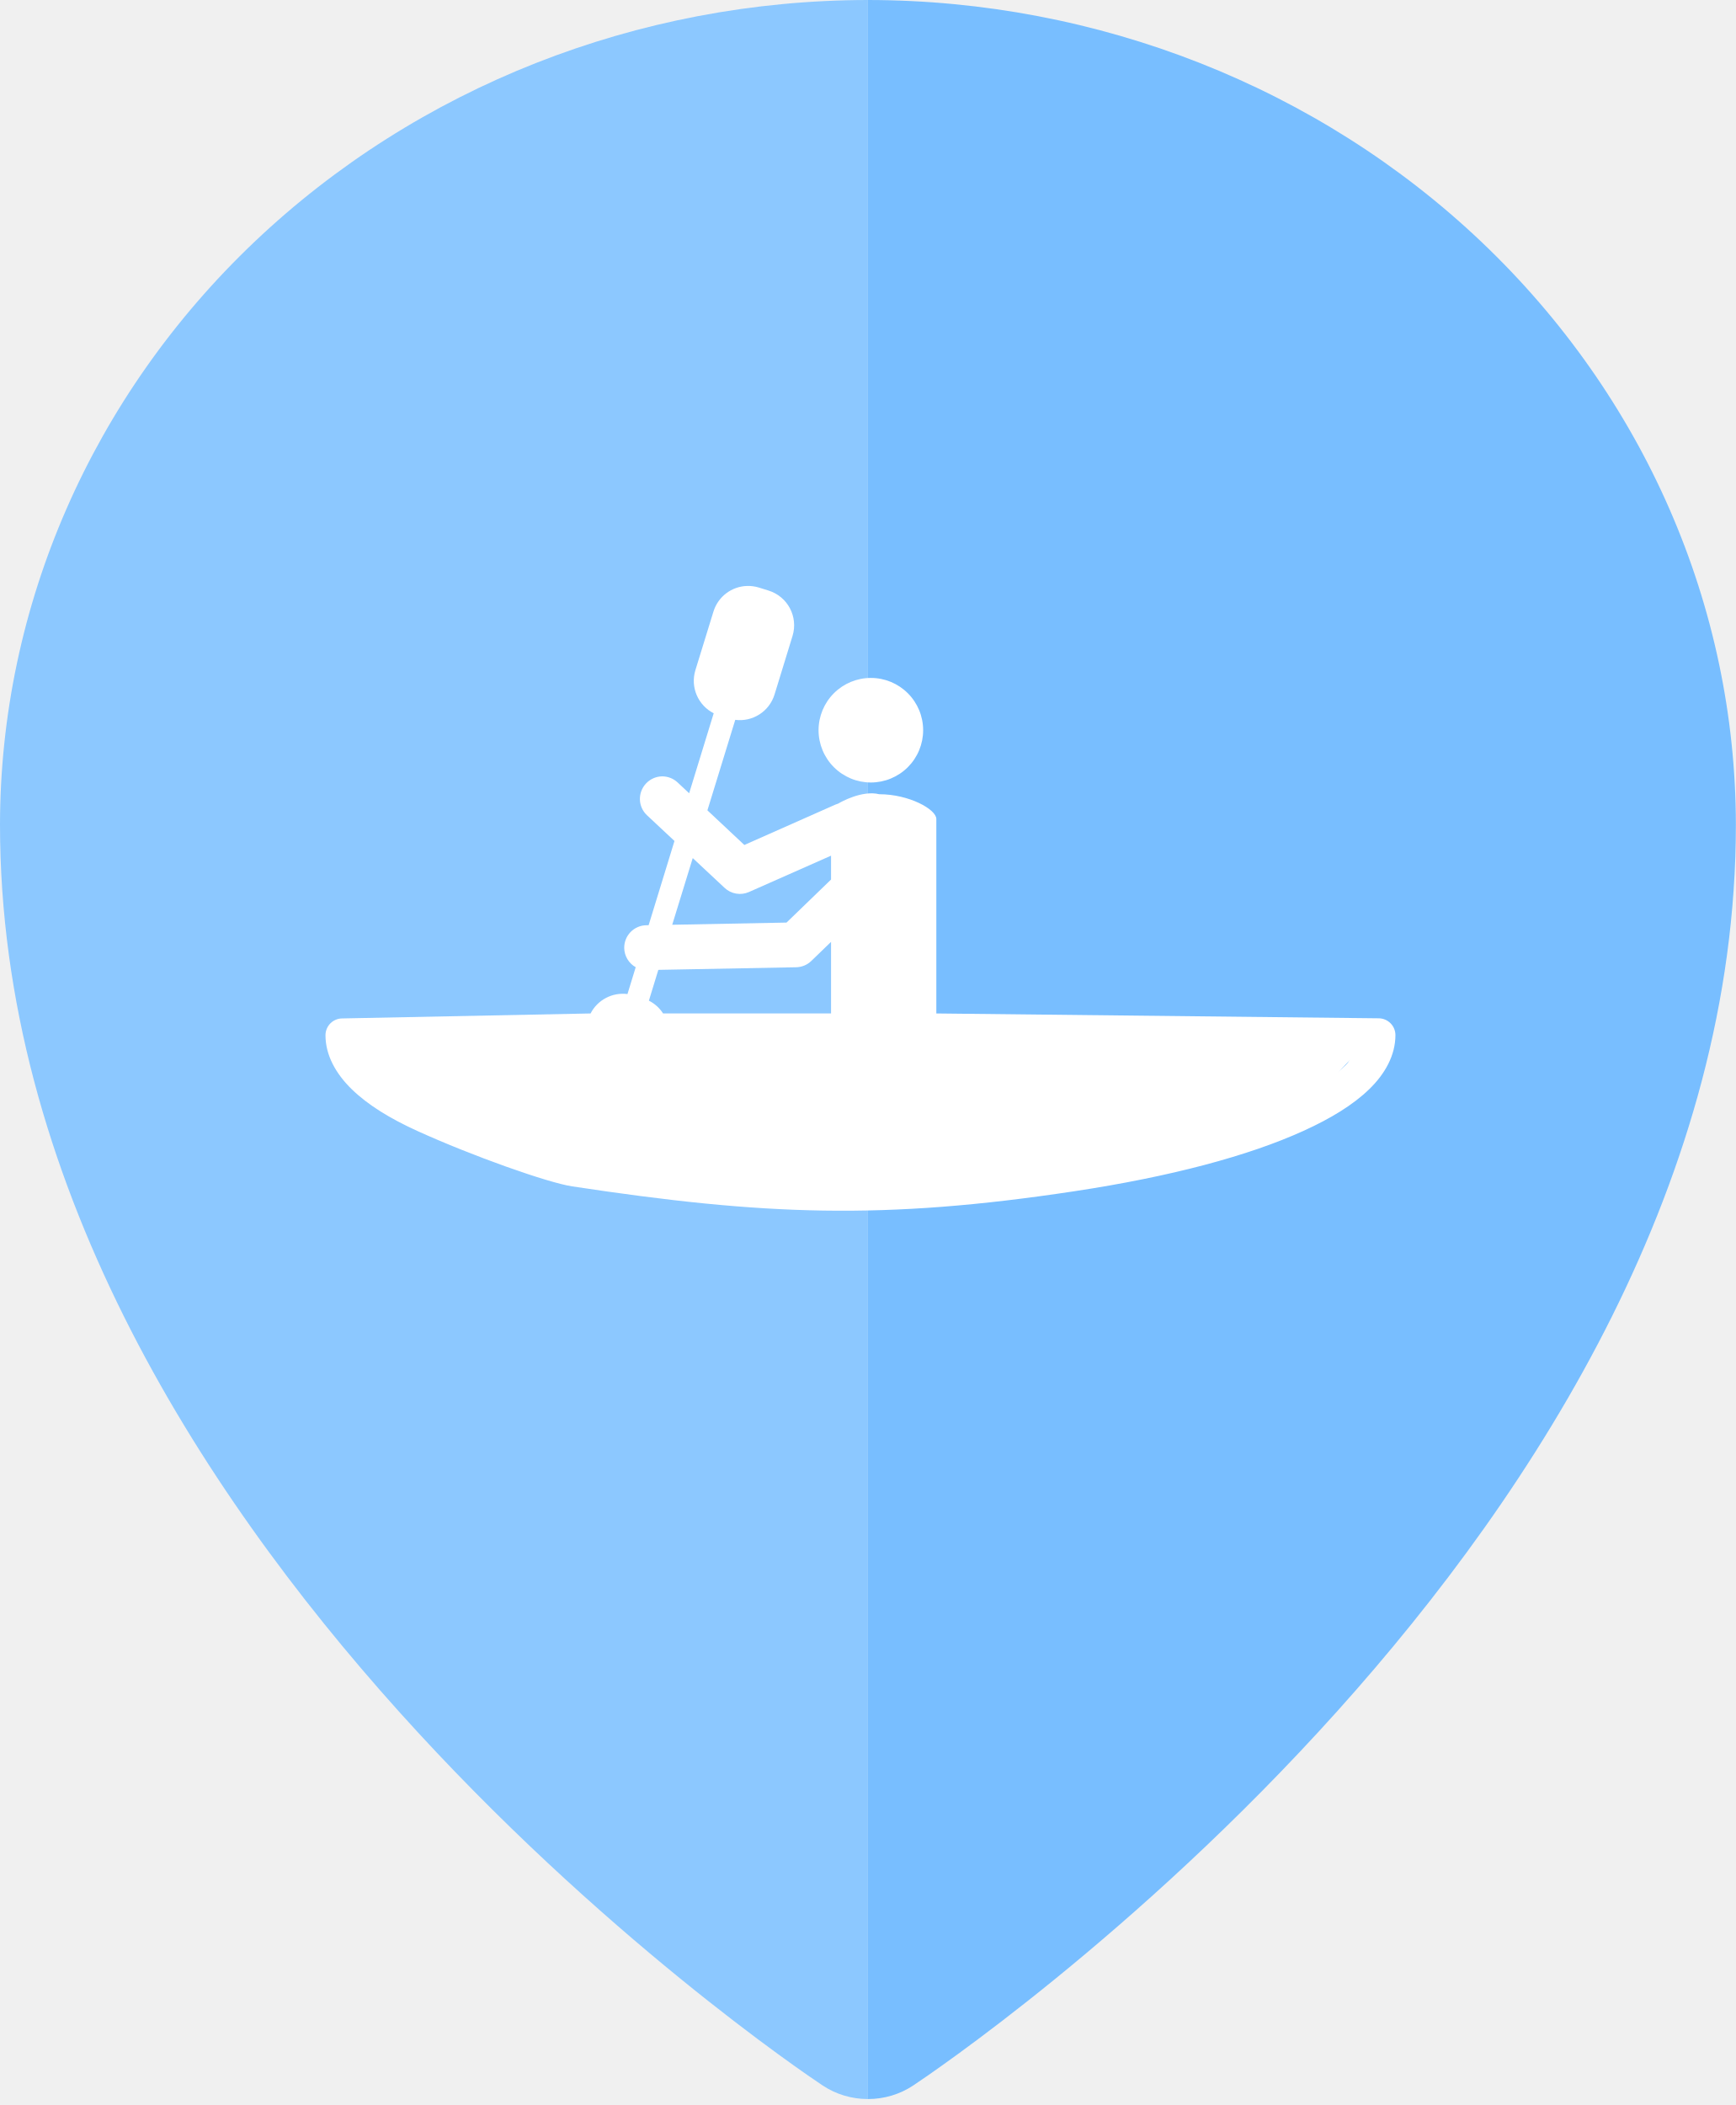
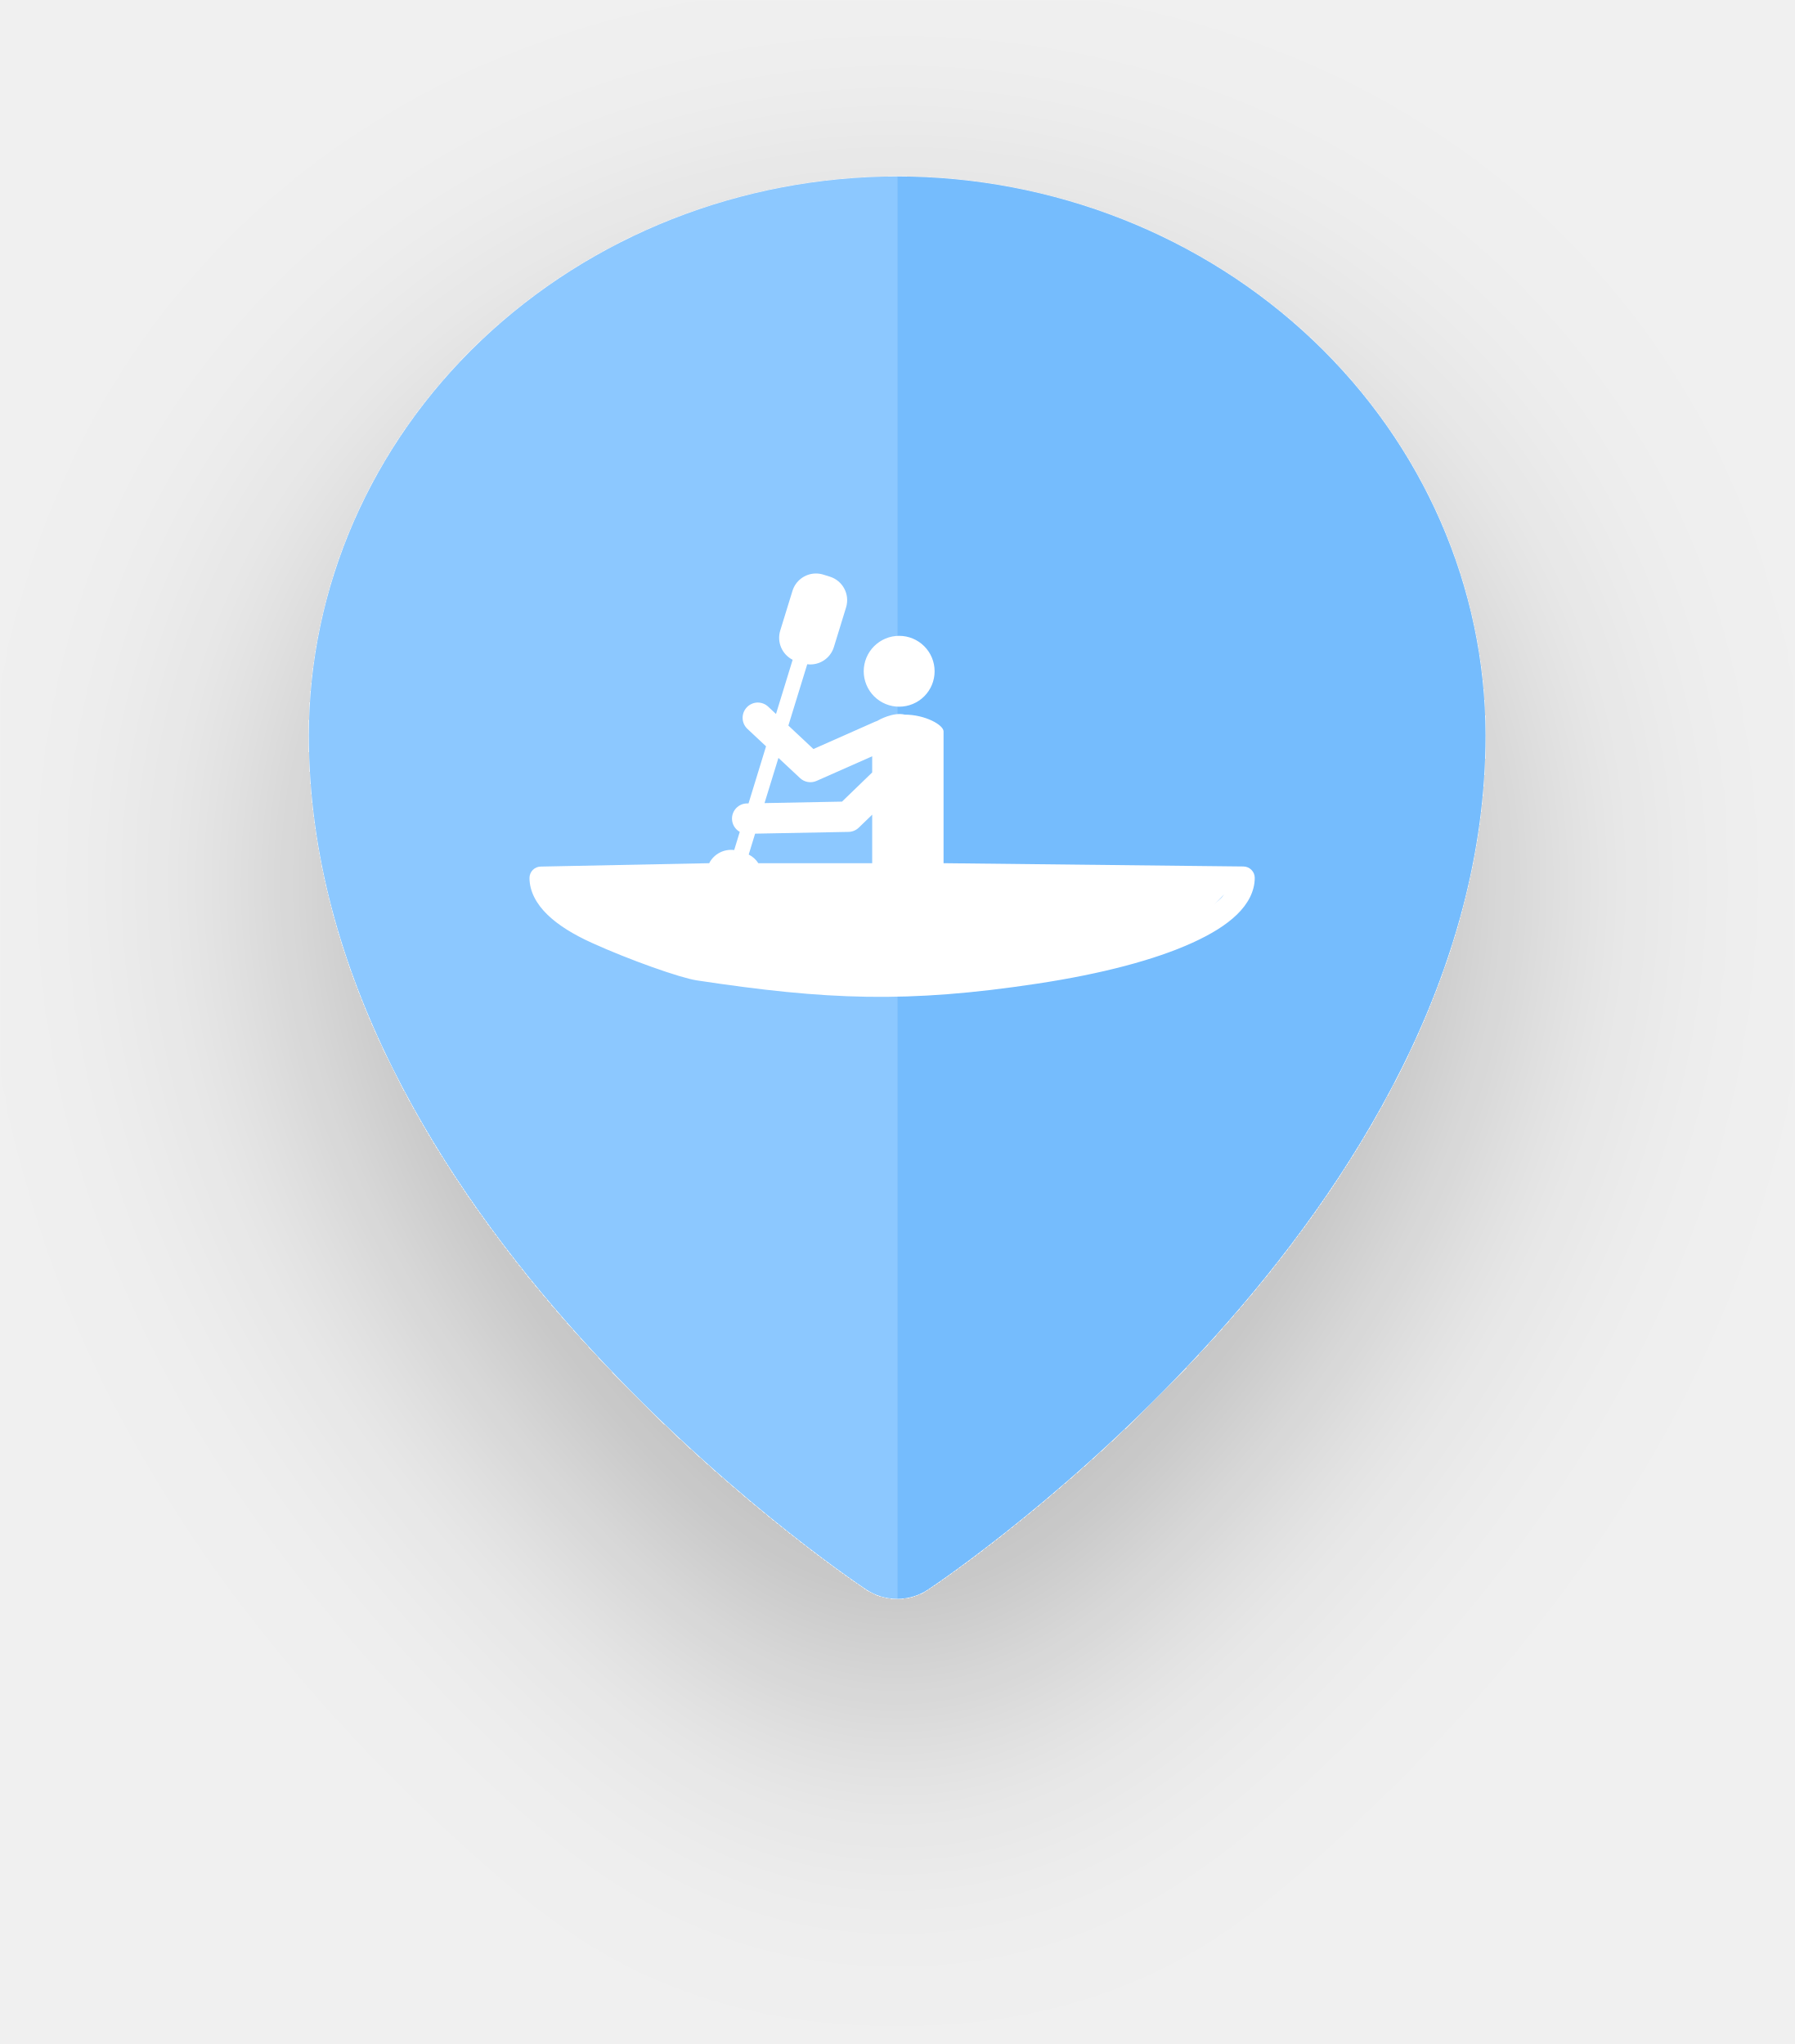
- <svg xmlns="http://www.w3.org/2000/svg" width="80" height="97" viewBox="0 0 80 97" fill="none">
-   <path fill-rule="evenodd" clip-rule="evenodd" d="M40 0C50.605 0.011 60.772 4.019 68.271 11.143C75.77 18.267 79.988 27.925 80 38C80 70.516 43.636 95.073 42.086 96.101C41.475 96.508 40.746 96.726 40 96.726L40 0Z" fill="#78BEFF" />
-   <path fill-rule="evenodd" clip-rule="evenodd" d="M40 0C29.395 0.011 19.228 4.019 11.729 11.143C4.23 18.267 0.012 27.925 0 38C0 70.516 36.364 95.073 37.914 96.101C38.525 96.508 39.254 96.726 40 96.726L40 0Z" fill="#8CC8FF" />
-   <path d="M34.433 27.001C33.733 27.02 33.095 27.479 32.878 28.188L32.049 30.879C31.805 31.674 32.176 32.505 32.892 32.868L31.76 36.554L31.233 36.06C31.134 35.966 31.017 35.892 30.89 35.844C30.762 35.795 30.627 35.772 30.49 35.776C30.354 35.781 30.221 35.813 30.098 35.87C29.974 35.926 29.863 36.007 29.771 36.106C29.678 36.205 29.605 36.322 29.557 36.449C29.509 36.576 29.487 36.711 29.491 36.847C29.495 36.983 29.526 37.116 29.582 37.24C29.639 37.364 29.718 37.475 29.818 37.568L31.084 38.753L29.893 42.634L29.787 42.636C29.651 42.638 29.517 42.666 29.392 42.72C29.268 42.774 29.155 42.852 29.06 42.949C28.966 43.047 28.891 43.162 28.841 43.288C28.791 43.414 28.766 43.549 28.768 43.685C28.771 43.866 28.822 44.043 28.915 44.198C29.007 44.353 29.139 44.482 29.297 44.57L28.918 45.807C28.22 45.717 27.539 46.075 27.217 46.701L15.782 46.93C15.68 46.929 15.579 46.948 15.484 46.987C15.389 47.025 15.303 47.082 15.231 47.153C15.158 47.225 15.1 47.31 15.061 47.404C15.021 47.498 15.001 47.599 15 47.701C15 48.627 15.48 49.483 16.217 50.199C16.955 50.915 17.968 51.54 19.241 52.119C21.786 53.276 25.25 54.499 26.365 54.668C35.201 56.007 40.685 56.231 49.521 54.892C53.94 54.222 57.524 53.27 60.069 52.113C61.342 51.534 62.363 50.909 63.101 50.193C63.839 49.477 64.31 48.621 64.31 47.696C64.309 47.491 64.227 47.295 64.082 47.151C63.937 47.006 63.741 46.925 63.536 46.924L43.152 46.701V37.739C43.152 37.297 41.898 36.598 40.519 36.598C39.73 36.401 38.721 36.972 38.636 37.028C38.589 37.041 38.543 37.058 38.498 37.078L34.304 38.937L32.602 37.341L33.885 33.171C34.681 33.273 35.453 32.793 35.697 31.999L36.524 29.307C36.797 28.418 36.3 27.484 35.411 27.211L34.974 27.075C34.794 27.02 34.612 26.996 34.433 27.001ZM40.135 31.24C39.496 31.239 38.883 31.493 38.431 31.945C37.979 32.396 37.725 33.009 37.724 33.648C37.724 33.964 37.787 34.278 37.908 34.57C38.029 34.863 38.206 35.128 38.43 35.352C38.654 35.576 38.92 35.753 39.212 35.874C39.505 35.996 39.818 36.058 40.135 36.058C40.451 36.058 40.764 35.996 41.057 35.874C41.349 35.753 41.615 35.576 41.839 35.352C42.063 35.128 42.24 34.863 42.361 34.57C42.482 34.278 42.545 33.964 42.544 33.648C42.544 33.009 42.29 32.396 41.838 31.945C41.386 31.493 40.773 31.239 40.135 31.24ZM38.3 39.43V40.53L36.248 42.513L30.98 42.614L31.926 39.541L33.392 40.912C33.54 41.051 33.725 41.144 33.925 41.178C34.125 41.212 34.331 41.187 34.516 41.105L38.3 39.43ZM38.3 43.402V46.701H30.559C30.401 46.455 30.177 46.249 29.905 46.111L30.34 44.692L36.691 44.572C36.952 44.567 37.201 44.464 37.388 44.283L38.3 43.402ZM16.975 48.483L26.711 48.254L26.275 49.672C26.002 50.561 26.498 51.495 27.387 51.768L27.825 51.904C28.713 52.177 29.648 51.68 29.921 50.792L30.703 48.254L62.341 48.478C62.223 48.68 62.258 48.846 62.022 49.075C61.476 49.605 60.6 50.175 59.433 50.706C57.1 51.766 53.616 52.699 49.291 53.355C40.64 54.665 35.252 54.442 26.602 53.131C25.701 52.705 22.219 51.772 19.885 50.711C18.718 50.181 17.842 49.611 17.297 49.081C17.061 48.852 17.093 48.685 16.975 48.483Z" fill="white" />
-   <path d="M21.734 48.032H63L60.298 50.831L54.812 53.231L39.092 54.931L25.664 53.831L19.523 51.431L16.084 48.032H21.734Z" fill="white" />
+ <svg xmlns="http://www.w3.org/2000/svg" width="122" height="139" viewBox="0 0 122 139" fill="none">
+   <g filter="url(#filter0_d_1392_114)">
+     <path fill-rule="evenodd" clip-rule="evenodd" d="M61 12C71.605 12.011 81.772 16.019 89.271 23.143C96.77 30.267 100.988 39.925 101 50C101 82.516 64.636 107.073 63.086 108.101C62.475 108.508 61.746 108.726 61 108.726L61 12Z" fill="#75BCFD" />
+     <path fill-rule="evenodd" clip-rule="evenodd" d="M61 12C50.395 12.011 40.228 16.019 32.729 23.143C25.23 30.267 21.012 39.925 21 50C21 82.516 57.364 107.073 58.914 108.101C59.525 108.508 60.254 108.726 61 108.726L61 12Z" fill="#8CC8FF" />
+     <path d="M55.433 39.001C54.733 39.02 54.095 39.479 53.878 40.188L53.049 42.879C52.805 43.674 53.176 44.505 53.892 44.868L52.76 48.554L52.233 48.06C52.134 47.966 52.017 47.892 51.89 47.844C51.762 47.795 51.627 47.772 51.49 47.776C51.354 47.781 51.221 47.813 51.098 47.87C50.974 47.926 50.863 48.007 50.771 48.106C50.678 48.205 50.605 48.322 50.557 48.449C50.509 48.576 50.487 48.711 50.491 48.847C50.495 48.983 50.526 49.116 50.582 49.24C50.639 49.364 50.718 49.475 50.818 49.568L52.084 50.753L50.893 54.634L50.787 54.636C50.651 54.638 50.517 54.666 50.392 54.72C50.268 54.774 50.155 54.852 50.06 54.949C49.966 55.047 49.891 55.162 49.841 55.288C49.791 55.414 49.766 55.549 49.768 55.685C49.771 55.866 49.822 56.043 49.914 56.198C50.007 56.353 50.139 56.482 50.297 56.57L49.918 57.807C49.219 57.717 48.539 58.075 48.217 58.701L36.782 58.93C36.68 58.929 36.578 58.948 36.484 58.987C36.389 59.025 36.303 59.082 36.231 59.153C36.158 59.225 36.1 59.31 36.061 59.404C36.021 59.498 36.001 59.599 36 59.701C36 60.627 36.48 61.483 37.217 62.199C37.955 62.915 38.968 63.54 40.241 64.119C42.786 65.276 46.251 66.499 47.365 66.668C56.201 68.007 61.685 68.231 70.521 66.892C74.94 66.222 78.524 65.27 81.069 64.113C82.342 63.534 83.363 62.909 84.101 62.193C84.839 61.477 85.31 60.621 85.31 59.696C85.309 59.491 85.227 59.295 85.082 59.151C84.937 59.006 84.741 58.925 84.536 58.924L64.152 58.701V49.739C64.152 49.297 62.898 48.598 61.519 48.598C60.73 48.401 59.721 48.972 59.636 49.028C59.589 49.041 59.543 49.058 59.498 49.078L55.304 50.937L53.602 49.341L54.885 45.171C55.681 45.273 56.453 44.793 56.697 43.999L57.524 41.307C57.797 40.418 57.3 39.484 56.411 39.211L55.974 39.075C55.794 39.02 55.612 38.996 55.433 39.001ZM61.135 43.24C60.496 43.239 59.883 43.493 59.431 43.945C58.979 44.396 58.725 45.009 58.724 45.648C58.724 45.964 58.787 46.278 58.908 46.57C59.029 46.863 59.206 47.128 59.43 47.352C59.654 47.576 59.92 47.753 60.212 47.874C60.505 47.996 60.818 48.058 61.135 48.058C61.451 48.058 61.764 47.996 62.057 47.874C62.349 47.753 62.615 47.576 62.839 47.352C63.063 47.128 63.24 46.863 63.361 46.57C63.482 46.278 63.545 45.964 63.544 45.648C63.544 45.009 63.29 44.396 62.838 43.945C62.386 43.493 61.773 43.239 61.135 43.24ZM59.3 51.43V52.53L57.248 54.513L51.98 54.614L52.926 51.541L54.392 52.912C54.54 53.051 54.725 53.144 54.925 53.178C55.125 53.212 55.331 53.187 55.516 53.105L59.3 51.43ZM59.3 55.402V58.701H51.559C51.401 58.455 51.178 58.249 50.905 58.111L51.34 56.692L57.691 56.572C57.952 56.567 58.201 56.464 58.388 56.283L59.3 55.402ZM37.975 60.483L47.711 60.254L47.275 61.672C47.002 62.561 47.498 63.495 48.387 63.768L48.825 63.904C49.713 64.177 50.648 63.68 50.921 62.792L51.703 60.254L83.341 60.478C83.223 60.68 83.258 60.846 83.022 61.075C82.476 61.605 81.6 62.175 80.433 62.706C78.1 63.766 74.616 64.699 70.29 65.355C61.64 66.665 56.252 66.442 47.602 65.131C46.701 64.705 43.219 63.772 40.885 62.711C39.718 62.181 38.842 61.611 38.297 61.081C38.061 60.852 38.093 60.685 37.975 60.483Z" fill="white" />
+     <path d="M42.734 60.032H84L81.298 62.831L75.812 65.231L60.092 66.931L46.664 65.831L40.523 63.431L37.084 60.032H42.734Z" fill="white" />
+   </g>
+   <defs>
+     <filter id="filter0_d_1392_114" x="0.1" y="0.1" width="121.8" height="138.526" filterUnits="userSpaceOnUse" color-interpolation-filters="sRGB">
+       <feFlood flood-opacity="0" result="BackgroundImageFix" />
+       <feColorMatrix in="SourceAlpha" type="matrix" values="0 0 0 0 0 0 0 0 0 0 0 0 0 0 0 0 0 0 127 0" result="hardAlpha" />
+       <feOffset dy="9" />
+       <feGaussianBlur stdDeviation="10.45" />
+       <feComposite in2="hardAlpha" operator="out" />
+       <feColorMatrix type="matrix" values="0 0 0 0 0 0 0 0 0 0 0 0 0 0 0 0 0 0 0.25 0" />
+       <feBlend mode="normal" in2="BackgroundImageFix" result="effect1_dropShadow_1392_114" />
+       <feBlend mode="normal" in="SourceGraphic" in2="effect1_dropShadow_1392_114" result="shape" />
+     </filter>
+   </defs>
</svg>
